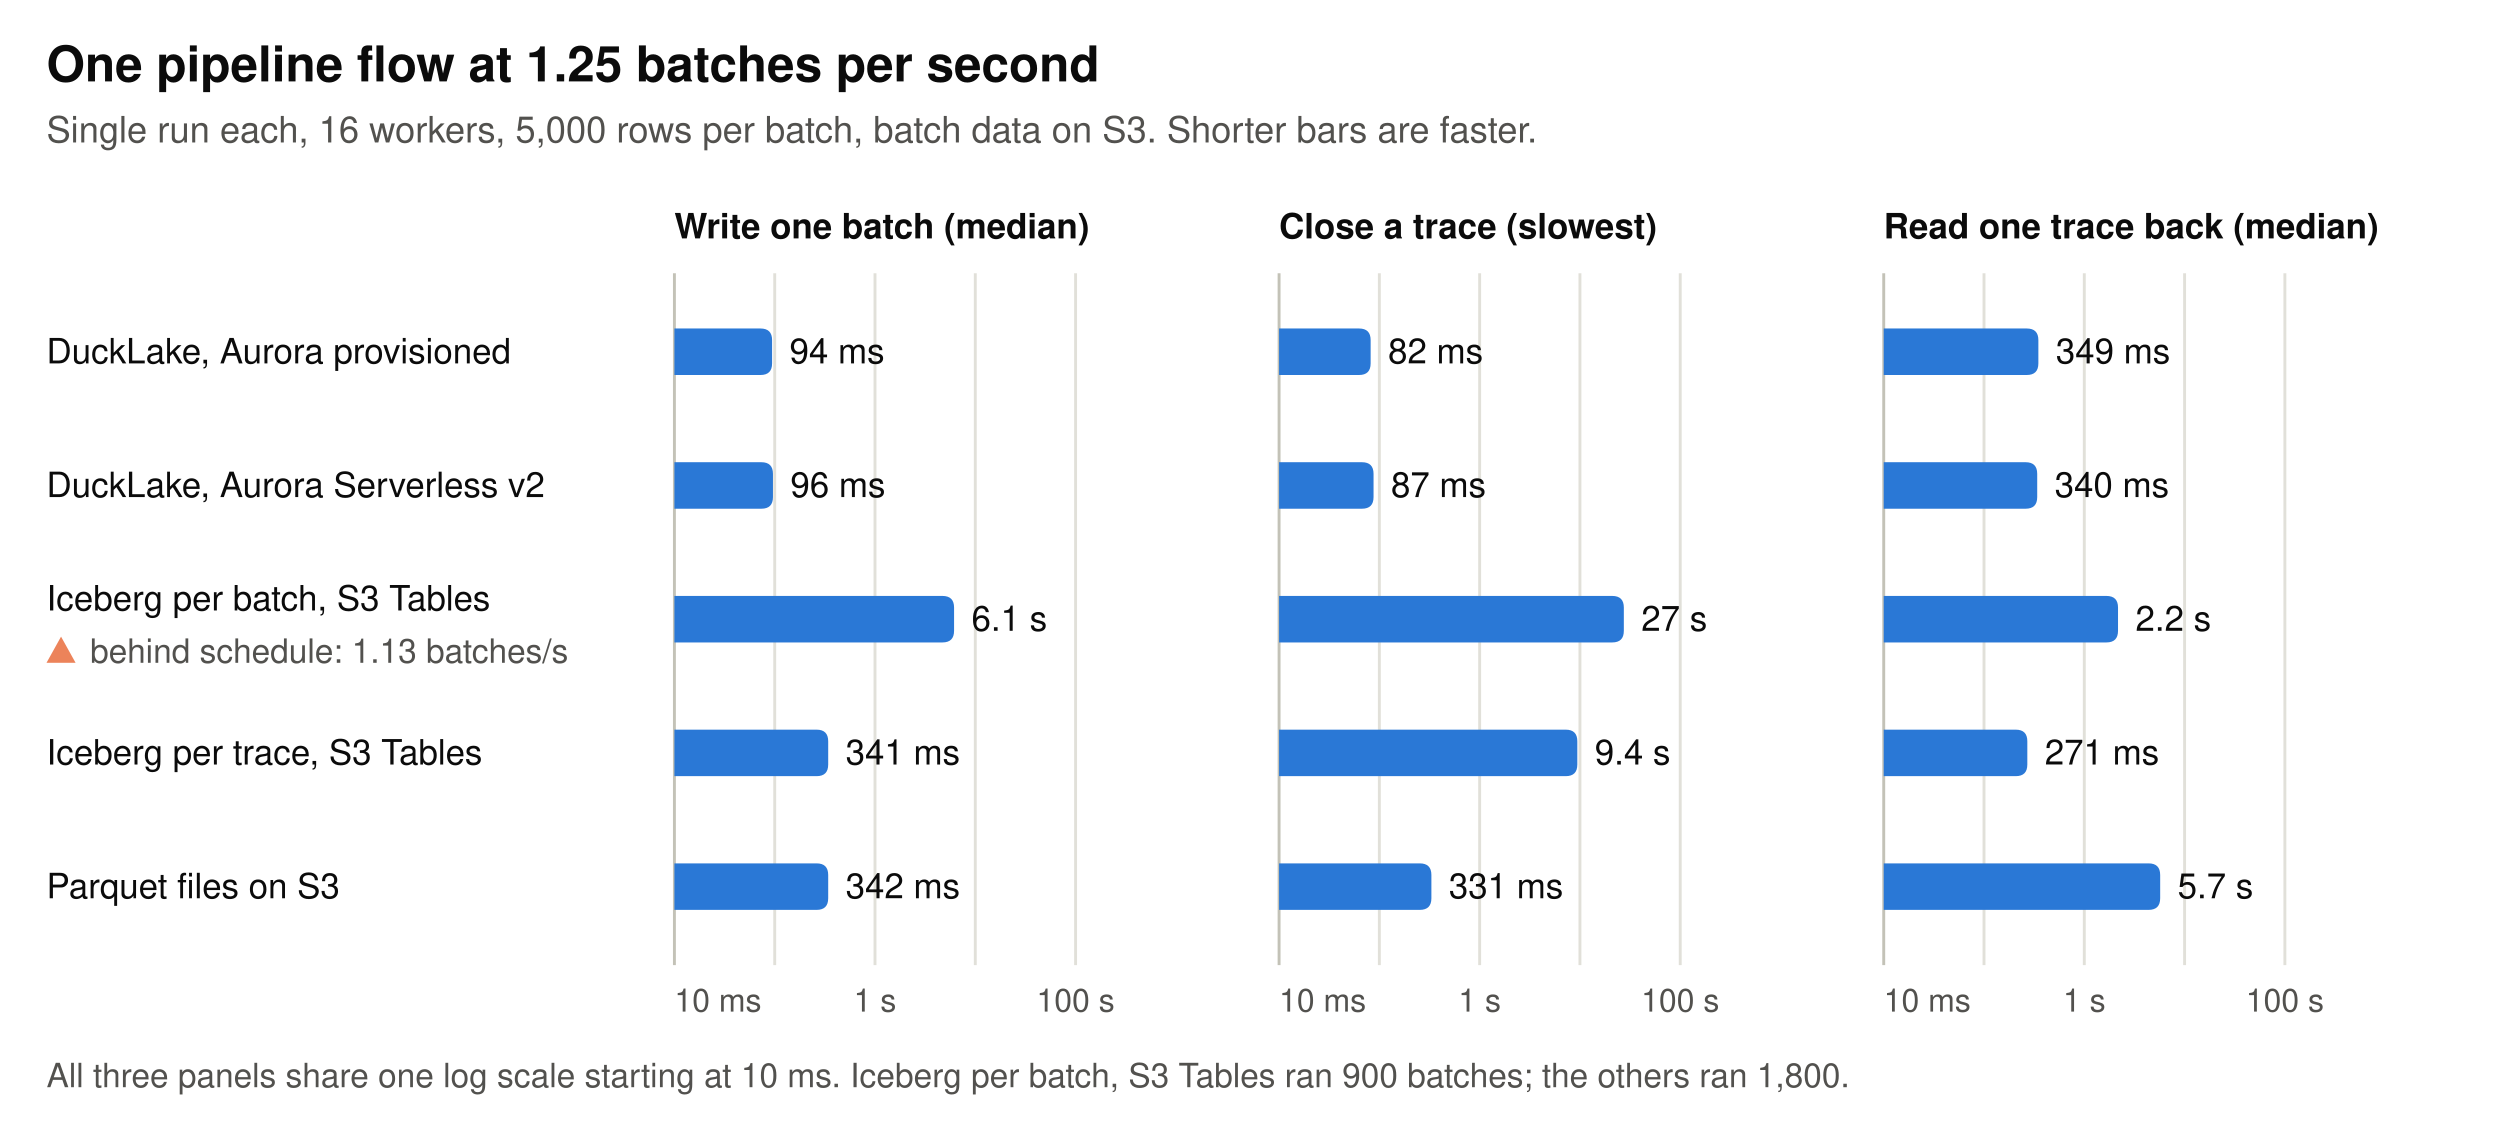
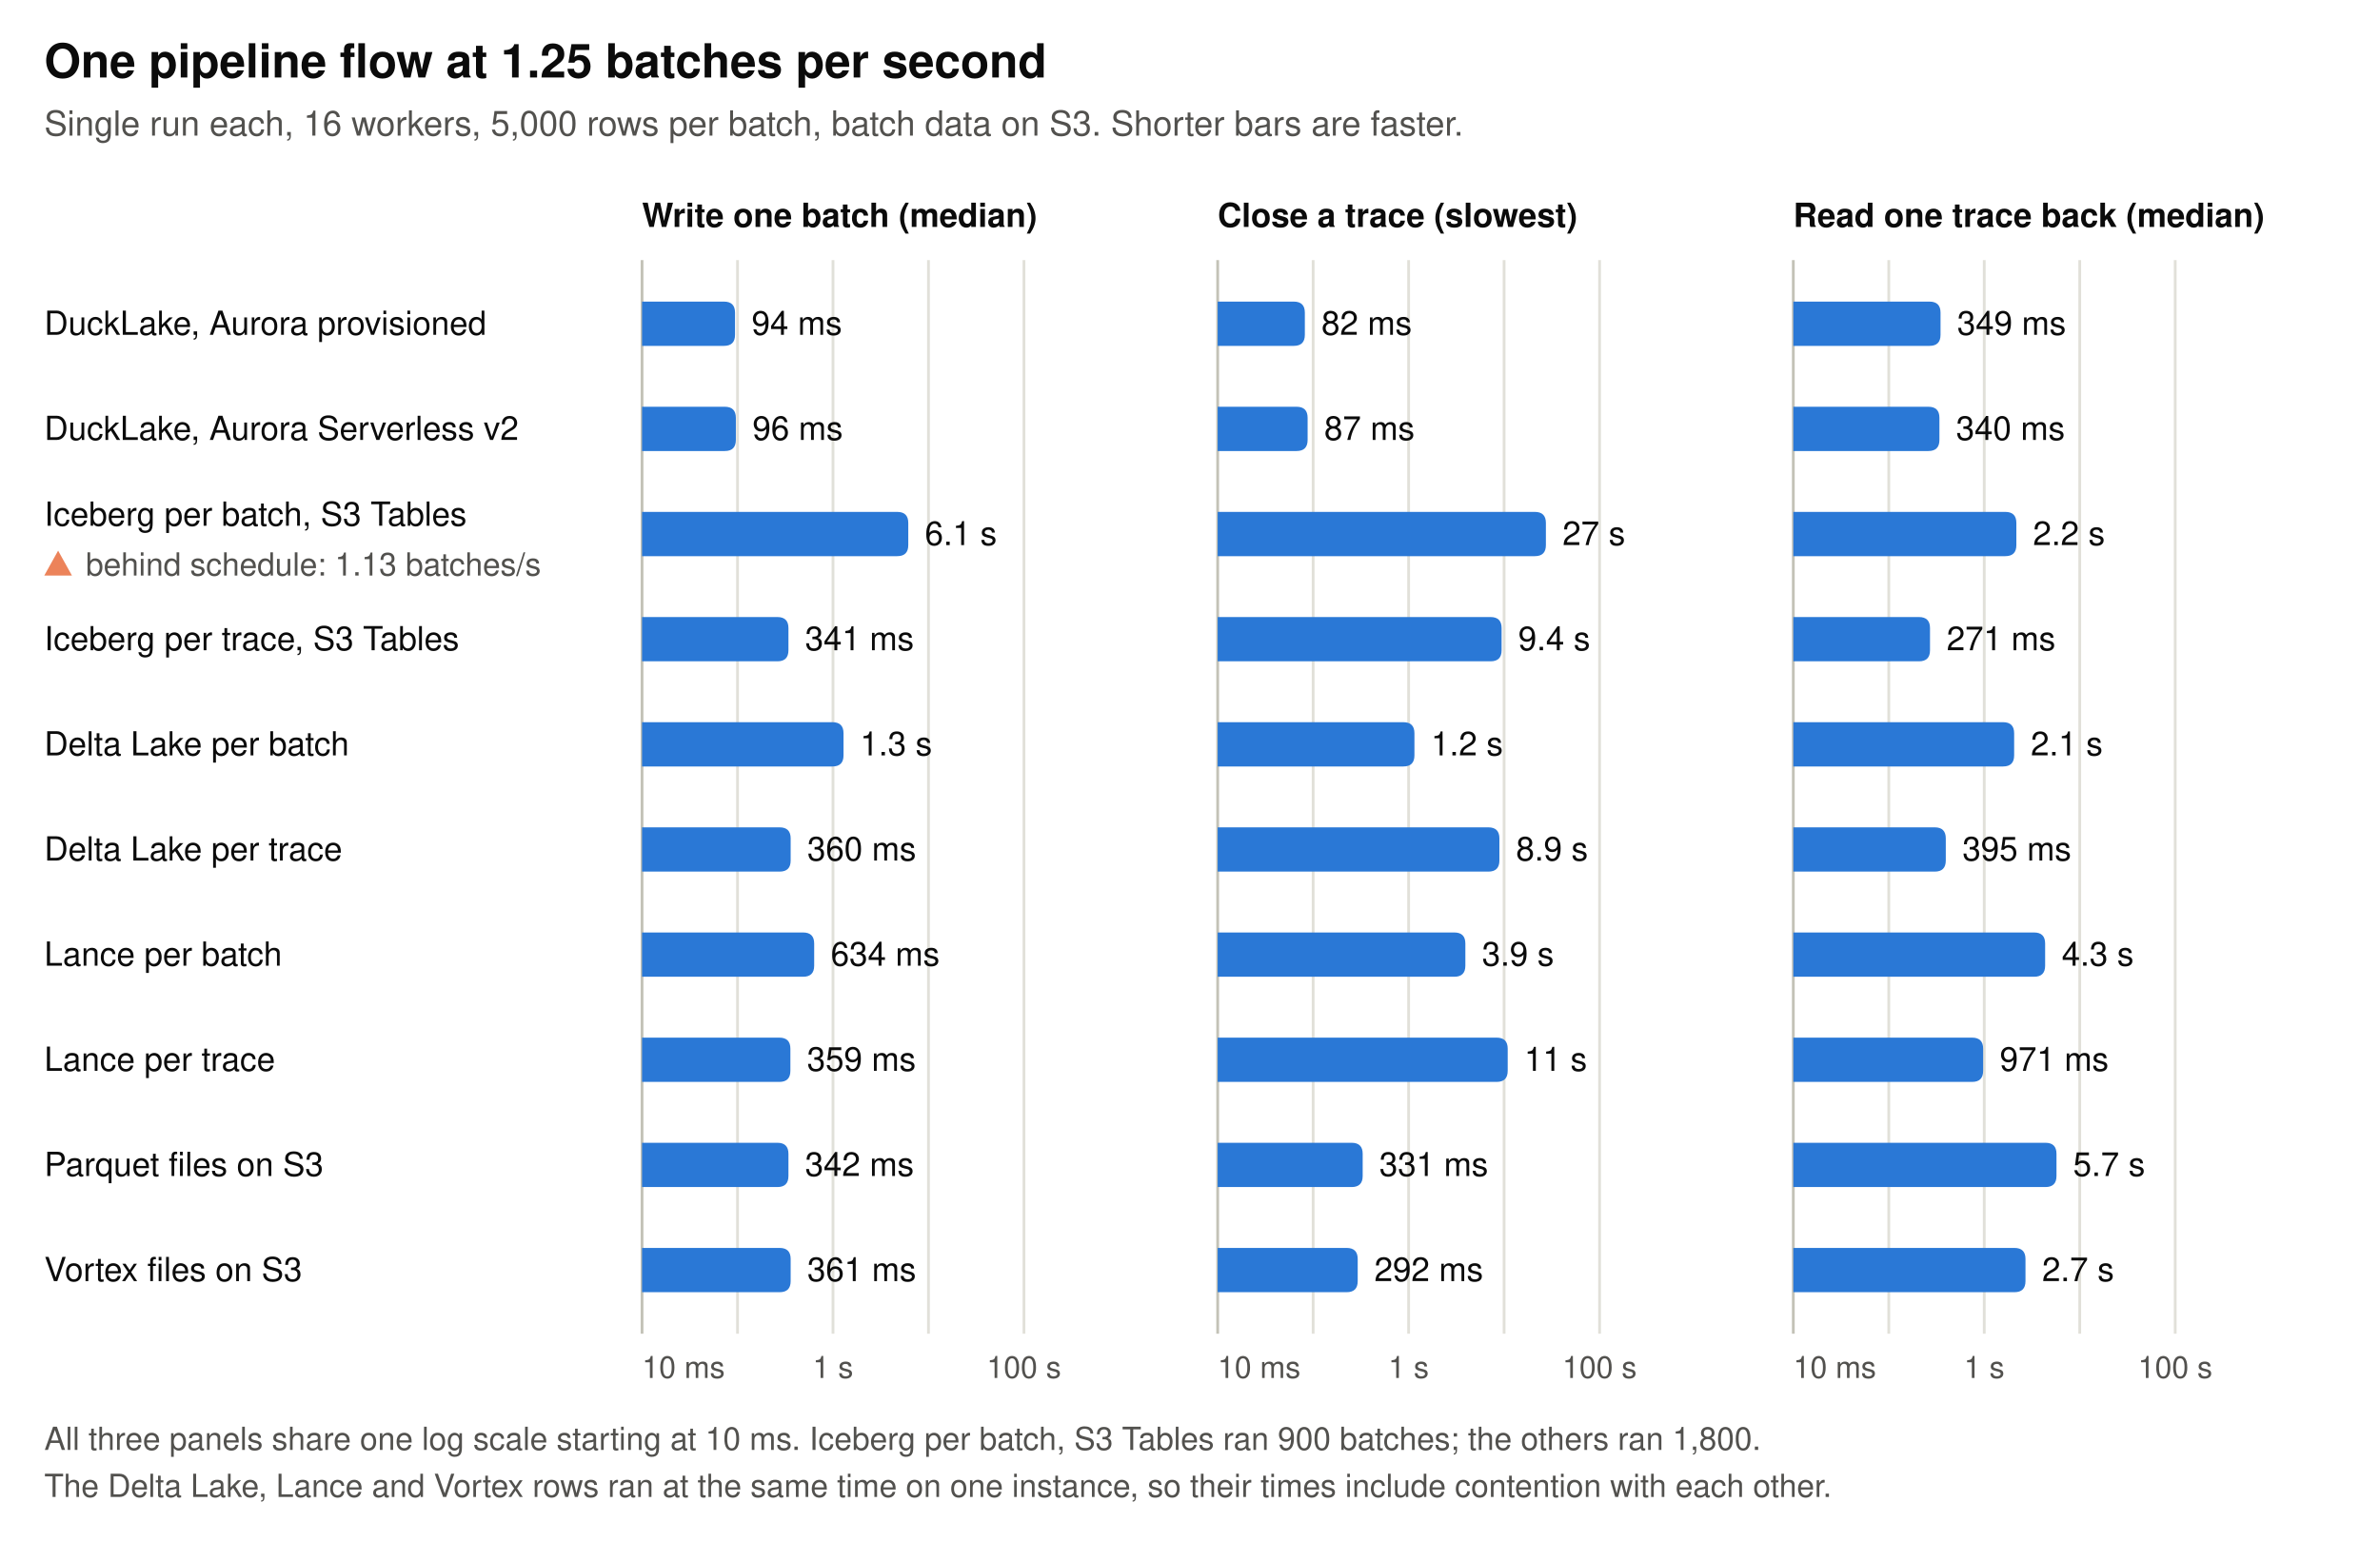
- <svg xmlns="http://www.w3.org/2000/svg" viewBox="0 0 860 390" role="img" aria-labelledby="chart-title chart-desc" font-family="system-ui, -apple-system, 'Segoe UI', Helvetica, Arial, sans-serif">
+ <svg xmlns="http://www.w3.org/2000/svg" viewBox="0 0 860 557" role="img" aria-labelledby="chart-title chart-desc" font-family="system-ui, -apple-system, 'Segoe UI', Helvetica, Arial, sans-serif">
  <text x="16.0" y="28.0" font-size="17" fill="#0b0b0b" text-anchor="start" font-weight="600">One pipeline flow at 1.25 batches per second</text>
  <text x="16.0" y="49.0" font-size="12.5" fill="#52514e" text-anchor="start">Single run each, 16 workers, 5,000 rows per batch, batch data on S3. Shorter bars are faster.</text>
-   <text x="16.0" y="125.0" font-size="12" fill="#0b0b0b" text-anchor="start">DuckLake, Aurora provisioned</text>
-   <text x="16.0" y="171.0" font-size="12" fill="#0b0b0b" text-anchor="start">DuckLake, Aurora Serverless v2</text>
-   <text x="16.0" y="210.0" font-size="12" fill="#0b0b0b" text-anchor="start">Iceberg per batch, S3 Tables</text>
-   <path d="M16 228.0 l5 -9 l5 9 Z" fill="#ec835a" />
-   <text x="31.0" y="228.0" font-size="11.5" fill="#52514e" text-anchor="start">behind schedule: 1.13 batches/s</text>
-   <text x="16.0" y="263.0" font-size="12" fill="#0b0b0b" text-anchor="start">Iceberg per trace, S3 Tables</text>
-   <text x="16.0" y="309.0" font-size="12" fill="#0b0b0b" text-anchor="start">Parquet files on S3</text>
+   <text x="16.0" y="121.0" font-size="12" fill="#0b0b0b" text-anchor="start">DuckLake, Aurora provisioned</text>
+   <text x="16.0" y="159.0" font-size="12" fill="#0b0b0b" text-anchor="start">DuckLake, Aurora Serverless v2</text>
+   <text x="16.0" y="190.0" font-size="12" fill="#0b0b0b" text-anchor="start">Iceberg per batch, S3 Tables</text>
+   <path d="M16 208.0 l5 -9 l5 9 Z" fill="#ec835a" />
+   <text x="31.0" y="208.0" font-size="11.5" fill="#52514e" text-anchor="start">behind schedule: 1.13 batches/s</text>
+   <text x="16.0" y="235.0" font-size="12" fill="#0b0b0b" text-anchor="start">Iceberg per trace, S3 Tables</text>
+   <text x="16.0" y="273.0" font-size="12" fill="#0b0b0b" text-anchor="start">Delta Lake per batch</text>
+   <text x="16.0" y="311.0" font-size="12" fill="#0b0b0b" text-anchor="start">Delta Lake per trace</text>
+   <text x="16.0" y="349.0" font-size="12" fill="#0b0b0b" text-anchor="start">Lance per batch</text>
+   <text x="16.0" y="387.0" font-size="12" fill="#0b0b0b" text-anchor="start">Lance per trace</text>
+   <text x="16.0" y="425.0" font-size="12" fill="#0b0b0b" text-anchor="start">Parquet files on S3</text>
+   <text x="16.0" y="463.0" font-size="12" fill="#0b0b0b" text-anchor="start">Vortex files on S3</text>
  <text x="232.0" y="82.0" font-size="12" fill="#0b0b0b" text-anchor="start" font-weight="600">Write one batch (median)</text>
-   <line x1="232.0" x2="232.0" y1="94" y2="332" stroke="#c3c2b7" />
-   <text x="232.0" y="348.0" font-size="11" fill="#52514e" text-anchor="start">10 ms</text>
-   <line x1="266.5" x2="266.5" y1="94" y2="332" stroke="#e1e0d9" />
-   <line x1="301.0" x2="301.0" y1="94" y2="332" stroke="#e1e0d9" />
-   <text x="301.0" y="348.0" font-size="11" fill="#52514e" text-anchor="middle">1 s</text>
-   <line x1="335.5" x2="335.5" y1="94" y2="332" stroke="#e1e0d9" />
-   <line x1="370.0" x2="370.0" y1="94" y2="332" stroke="#e1e0d9" />
-   <text x="370.0" y="348.0" font-size="11" fill="#52514e" text-anchor="middle">100 s</text>
-   <path class="bar" data-ms="93.9" data-length="33.6" fill="#2a78d6" d="M232 113.0 H261.6 Q265.6 113.0 265.6 117.0 V125.0 Q265.6 129.0 261.6 129.0 H232 Z" />
-   <text x="271.6" y="125.0" font-size="12" fill="#0b0b0b" text-anchor="start">94 ms</text>
-   <path class="bar" data-ms="96.3" data-length="33.9" fill="#2a78d6" d="M232 159.0 H261.9 Q265.9 159.0 265.9 163.0 V171.0 Q265.9 175.0 261.9 175.0 H232 Z" />
-   <text x="271.9" y="171.0" font-size="12" fill="#0b0b0b" text-anchor="start">96 ms</text>
-   <path class="bar" data-ms="6132.9" data-length="96.2" fill="#2a78d6" d="M232 205.0 H324.2 Q328.2 205.0 328.2 209.0 V217.0 Q328.2 221.0 324.2 221.0 H232 Z" />
-   <text x="334.2" y="217.0" font-size="12" fill="#0b0b0b" text-anchor="start">6.1 s</text>
-   <path class="bar" data-ms="340.6" data-length="52.9" fill="#2a78d6" d="M232 251.0 H280.9 Q284.9 251.0 284.9 255.0 V263.0 Q284.9 267.0 280.9 267.0 H232 Z" />
-   <text x="290.9" y="263.0" font-size="12" fill="#0b0b0b" text-anchor="start">341 ms</text>
-   <path class="bar" data-ms="342.5" data-length="52.9" fill="#2a78d6" d="M232 297.0 H280.9 Q284.9 297.0 284.9 301.0 V309.0 Q284.9 313.0 280.9 313.0 H232 Z" />
-   <text x="290.9" y="309.0" font-size="12" fill="#0b0b0b" text-anchor="start">342 ms</text>
+   <line x1="232.0" x2="232.0" y1="94" y2="482" stroke="#c3c2b7" />
+   <text x="232.0" y="498.0" font-size="11" fill="#52514e" text-anchor="start">10 ms</text>
+   <line x1="266.5" x2="266.5" y1="94" y2="482" stroke="#e1e0d9" />
+   <line x1="301.0" x2="301.0" y1="94" y2="482" stroke="#e1e0d9" />
+   <text x="301.0" y="498.0" font-size="11" fill="#52514e" text-anchor="middle">1 s</text>
+   <line x1="335.5" x2="335.5" y1="94" y2="482" stroke="#e1e0d9" />
+   <line x1="370.0" x2="370.0" y1="94" y2="482" stroke="#e1e0d9" />
+   <text x="370.0" y="498.0" font-size="11" fill="#52514e" text-anchor="middle">100 s</text>
+   <path class="bar" data-ms="93.9" data-length="33.6" fill="#2a78d6" d="M232 109.0 H261.6 Q265.6 109.0 265.6 113.0 V121.0 Q265.6 125.0 261.6 125.0 H232 Z" />
+   <text x="271.6" y="121.0" font-size="12" fill="#0b0b0b" text-anchor="start">94 ms</text>
+   <path class="bar" data-ms="96.3" data-length="33.9" fill="#2a78d6" d="M232 147.0 H261.9 Q265.9 147.0 265.9 151.0 V159.0 Q265.9 163.0 261.9 163.0 H232 Z" />
+   <text x="271.9" y="159.0" font-size="12" fill="#0b0b0b" text-anchor="start">96 ms</text>
+   <path class="bar" data-ms="6132.9" data-length="96.2" fill="#2a78d6" d="M232 185.0 H324.2 Q328.2 185.0 328.2 189.0 V197.0 Q328.2 201.0 324.2 201.0 H232 Z" />
+   <text x="334.2" y="197.0" font-size="12" fill="#0b0b0b" text-anchor="start">6.1 s</text>
+   <path class="bar" data-ms="340.6" data-length="52.9" fill="#2a78d6" d="M232 223.0 H280.9 Q284.9 223.0 284.9 227.0 V235.0 Q284.9 239.0 280.9 239.0 H232 Z" />
+   <text x="290.9" y="235.0" font-size="12" fill="#0b0b0b" text-anchor="start">341 ms</text>
+   <path class="bar" data-ms="1285.2" data-length="72.8" fill="#2a78d6" d="M232 261.0 H300.8 Q304.8 261.0 304.8 265.0 V273.0 Q304.8 277.0 300.8 277.0 H232 Z" />
+   <text x="310.8" y="273.0" font-size="12" fill="#0b0b0b" text-anchor="start">1.3 s</text>
+   <path class="bar" data-ms="360.0" data-length="53.7" fill="#2a78d6" d="M232 299.0 H281.7 Q285.7 299.0 285.7 303.0 V311.0 Q285.7 315.0 281.7 315.0 H232 Z" />
+   <text x="291.7" y="311.0" font-size="12" fill="#0b0b0b" text-anchor="start">360 ms</text>
+   <path class="bar" data-ms="633.7" data-length="62.2" fill="#2a78d6" d="M232 337.0 H290.2 Q294.2 337.0 294.2 341.0 V349.0 Q294.2 353.0 290.2 353.0 H232 Z" />
+   <text x="300.2" y="349.0" font-size="12" fill="#0b0b0b" text-anchor="start">634 ms</text>
+   <path class="bar" data-ms="358.8" data-length="53.6" fill="#2a78d6" d="M232 375.0 H281.6 Q285.6 375.0 285.6 379.0 V387.0 Q285.6 391.0 281.6 391.0 H232 Z" />
+   <text x="291.6" y="387.0" font-size="12" fill="#0b0b0b" text-anchor="start">359 ms</text>
+   <path class="bar" data-ms="342.5" data-length="52.9" fill="#2a78d6" d="M232 413.0 H280.9 Q284.9 413.0 284.9 417.0 V425.0 Q284.9 429.0 280.9 429.0 H232 Z" />
+   <text x="290.9" y="425.0" font-size="12" fill="#0b0b0b" text-anchor="start">342 ms</text>
+   <path class="bar" data-ms="361.1" data-length="53.7" fill="#2a78d6" d="M232 451.0 H281.7 Q285.7 451.0 285.7 455.0 V463.0 Q285.7 467.0 281.7 467.0 H232 Z" />
+   <text x="291.7" y="463.0" font-size="12" fill="#0b0b0b" text-anchor="start">361 ms</text>
  <text x="440.0" y="82.0" font-size="12" fill="#0b0b0b" text-anchor="start" font-weight="600">Close a trace (slowest)</text>
-   <line x1="440.0" x2="440.0" y1="94" y2="332" stroke="#c3c2b7" />
-   <text x="440.0" y="348.0" font-size="11" fill="#52514e" text-anchor="start">10 ms</text>
-   <line x1="474.5" x2="474.5" y1="94" y2="332" stroke="#e1e0d9" />
-   <line x1="509.0" x2="509.0" y1="94" y2="332" stroke="#e1e0d9" />
-   <text x="509.0" y="348.0" font-size="11" fill="#52514e" text-anchor="middle">1 s</text>
-   <line x1="543.5" x2="543.5" y1="94" y2="332" stroke="#e1e0d9" />
-   <line x1="578.0" x2="578.0" y1="94" y2="332" stroke="#e1e0d9" />
-   <text x="578.0" y="348.0" font-size="11" fill="#52514e" text-anchor="middle">100 s</text>
-   <path class="bar" data-ms="81.9" data-length="31.5" fill="#2a78d6" d="M440 113.0 H467.5 Q471.5 113.0 471.5 117.0 V125.0 Q471.5 129.0 467.5 129.0 H440 Z" />
-   <text x="477.5" y="125.0" font-size="12" fill="#0b0b0b" text-anchor="start">82 ms</text>
-   <path class="bar" data-ms="87.3" data-length="32.5" fill="#2a78d6" d="M440 159.0 H468.5 Q472.5 159.0 472.5 163.0 V171.0 Q472.5 175.0 468.5 175.0 H440 Z" />
-   <text x="478.5" y="171.0" font-size="12" fill="#0b0b0b" text-anchor="start">87 ms</text>
-   <path class="bar" data-ms="27367.5" data-length="118.6" fill="#2a78d6" d="M440 205.0 H554.6 Q558.6 205.0 558.6 209.0 V217.0 Q558.6 221.0 554.6 221.0 H440 Z" />
-   <text x="564.6" y="217.0" font-size="12" fill="#0b0b0b" text-anchor="start">27 s</text>
-   <path class="bar" data-ms="9406.7" data-length="102.6" fill="#2a78d6" d="M440 251.0 H538.6 Q542.6 251.0 542.6 255.0 V263.0 Q542.6 267.0 538.6 267.0 H440 Z" />
-   <text x="548.6" y="263.0" font-size="12" fill="#0b0b0b" text-anchor="start">9.4 s</text>
-   <path class="bar" data-ms="331.1" data-length="52.4" fill="#2a78d6" d="M440 297.0 H488.4 Q492.4 297.0 492.4 301.0 V309.0 Q492.4 313.0 488.4 313.0 H440 Z" />
-   <text x="498.4" y="309.0" font-size="12" fill="#0b0b0b" text-anchor="start">331 ms</text>
+   <line x1="440.0" x2="440.0" y1="94" y2="482" stroke="#c3c2b7" />
+   <text x="440.0" y="498.0" font-size="11" fill="#52514e" text-anchor="start">10 ms</text>
+   <line x1="474.5" x2="474.5" y1="94" y2="482" stroke="#e1e0d9" />
+   <line x1="509.0" x2="509.0" y1="94" y2="482" stroke="#e1e0d9" />
+   <text x="509.0" y="498.0" font-size="11" fill="#52514e" text-anchor="middle">1 s</text>
+   <line x1="543.5" x2="543.5" y1="94" y2="482" stroke="#e1e0d9" />
+   <line x1="578.0" x2="578.0" y1="94" y2="482" stroke="#e1e0d9" />
+   <text x="578.0" y="498.0" font-size="11" fill="#52514e" text-anchor="middle">100 s</text>
+   <path class="bar" data-ms="81.9" data-length="31.5" fill="#2a78d6" d="M440 109.0 H467.5 Q471.5 109.0 471.5 113.0 V121.0 Q471.5 125.0 467.5 125.0 H440 Z" />
+   <text x="477.5" y="121.0" font-size="12" fill="#0b0b0b" text-anchor="start">82 ms</text>
+   <path class="bar" data-ms="87.3" data-length="32.5" fill="#2a78d6" d="M440 147.0 H468.5 Q472.5 147.0 472.5 151.0 V159.0 Q472.5 163.0 468.5 163.0 H440 Z" />
+   <text x="478.5" y="159.0" font-size="12" fill="#0b0b0b" text-anchor="start">87 ms</text>
+   <path class="bar" data-ms="27367.5" data-length="118.6" fill="#2a78d6" d="M440 185.0 H554.6 Q558.6 185.0 558.6 189.0 V197.0 Q558.6 201.0 554.6 201.0 H440 Z" />
+   <text x="564.6" y="197.0" font-size="12" fill="#0b0b0b" text-anchor="start">27 s</text>
+   <path class="bar" data-ms="9406.7" data-length="102.6" fill="#2a78d6" d="M440 223.0 H538.6 Q542.6 223.0 542.6 227.0 V235.0 Q542.6 239.0 538.6 239.0 H440 Z" />
+   <text x="548.6" y="235.0" font-size="12" fill="#0b0b0b" text-anchor="start">9.4 s</text>
+   <path class="bar" data-ms="1151.4" data-length="71.1" fill="#2a78d6" d="M440 261.0 H507.1 Q511.1 261.0 511.1 265.0 V273.0 Q511.1 277.0 507.1 277.0 H440 Z" />
+   <text x="517.1" y="273.0" font-size="12" fill="#0b0b0b" text-anchor="start">1.2 s</text>
+   <path class="bar" data-ms="8933.2" data-length="101.8" fill="#2a78d6" d="M440 299.0 H537.8 Q541.8 299.0 541.8 303.0 V311.0 Q541.8 315.0 537.8 315.0 H440 Z" />
+   <text x="547.8" y="311.0" font-size="12" fill="#0b0b0b" text-anchor="start">8.9 s</text>
+   <path class="bar" data-ms="3928.4" data-length="89.5" fill="#2a78d6" d="M440 337.0 H525.5 Q529.5 337.0 529.5 341.0 V349.0 Q529.5 353.0 525.5 353.0 H440 Z" />
+   <text x="535.5" y="349.0" font-size="12" fill="#0b0b0b" text-anchor="start">3.9 s</text>
+   <path class="bar" data-ms="10872.3" data-length="104.8" fill="#2a78d6" d="M440 375.0 H540.8 Q544.8 375.0 544.8 379.0 V387.0 Q544.8 391.0 540.8 391.0 H440 Z" />
+   <text x="550.8" y="387.0" font-size="12" fill="#0b0b0b" text-anchor="start">11 s</text>
+   <path class="bar" data-ms="331.1" data-length="52.4" fill="#2a78d6" d="M440 413.0 H488.4 Q492.4 413.0 492.4 417.0 V425.0 Q492.4 429.0 488.4 429.0 H440 Z" />
+   <text x="498.4" y="425.0" font-size="12" fill="#0b0b0b" text-anchor="start">331 ms</text>
+   <path class="bar" data-ms="292.2" data-length="50.6" fill="#2a78d6" d="M440 451.0 H486.6 Q490.6 451.0 490.6 455.0 V463.0 Q490.6 467.0 486.6 467.0 H440 Z" />
+   <text x="496.6" y="463.0" font-size="12" fill="#0b0b0b" text-anchor="start">292 ms</text>
  <text x="648.0" y="82.0" font-size="12" fill="#0b0b0b" text-anchor="start" font-weight="600">Read one trace back (median)</text>
-   <line x1="648.0" x2="648.0" y1="94" y2="332" stroke="#c3c2b7" />
-   <text x="648.0" y="348.0" font-size="11" fill="#52514e" text-anchor="start">10 ms</text>
-   <line x1="682.5" x2="682.5" y1="94" y2="332" stroke="#e1e0d9" />
-   <line x1="717.0" x2="717.0" y1="94" y2="332" stroke="#e1e0d9" />
-   <text x="717.0" y="348.0" font-size="11" fill="#52514e" text-anchor="middle">1 s</text>
-   <line x1="751.5" x2="751.5" y1="94" y2="332" stroke="#e1e0d9" />
-   <line x1="786.0" x2="786.0" y1="94" y2="332" stroke="#e1e0d9" />
-   <text x="786.0" y="348.0" font-size="11" fill="#52514e" text-anchor="middle">100 s</text>
-   <path class="bar" data-ms="349.0" data-length="53.2" fill="#2a78d6" d="M648 113.0 H697.2 Q701.2 113.0 701.2 117.0 V125.0 Q701.2 129.0 697.2 129.0 H648 Z" />
-   <text x="707.2" y="125.0" font-size="12" fill="#0b0b0b" text-anchor="start">349 ms</text>
-   <path class="bar" data-ms="339.8" data-length="52.8" fill="#2a78d6" d="M648 159.0 H696.8 Q700.8 159.0 700.8 163.0 V171.0 Q700.8 175.0 696.8 175.0 H648 Z" />
-   <text x="706.8" y="171.0" font-size="12" fill="#0b0b0b" text-anchor="start">340 ms</text>
-   <path class="bar" data-ms="2167.4" data-length="80.6" fill="#2a78d6" d="M648 205.0 H724.6 Q728.6 205.0 728.6 209.0 V217.0 Q728.6 221.0 724.6 221.0 H648 Z" />
-   <text x="734.6" y="217.0" font-size="12" fill="#0b0b0b" text-anchor="start">2.2 s</text>
-   <path class="bar" data-ms="270.5" data-length="49.4" fill="#2a78d6" d="M648 251.0 H693.4 Q697.4 251.0 697.4 255.0 V263.0 Q697.4 267.0 693.4 267.0 H648 Z" />
-   <text x="703.4" y="263.0" font-size="12" fill="#0b0b0b" text-anchor="start">271 ms</text>
-   <path class="bar" data-ms="5724.4" data-length="95.1" fill="#2a78d6" d="M648 297.0 H739.1 Q743.1 297.0 743.1 301.0 V309.0 Q743.1 313.0 739.1 313.0 H648 Z" />
-   <text x="749.1" y="309.0" font-size="12" fill="#0b0b0b" text-anchor="start">5.7 s</text>
-   <text x="16.0" y="374.0" font-size="11.5" fill="#52514e" text-anchor="start">All three panels share one log scale starting at 10 ms. Iceberg per batch, S3 Tables ran 900 batches; the others ran 1,800.</text>
+   <line x1="648.0" x2="648.0" y1="94" y2="482" stroke="#c3c2b7" />
+   <text x="648.0" y="498.0" font-size="11" fill="#52514e" text-anchor="start">10 ms</text>
+   <line x1="682.5" x2="682.5" y1="94" y2="482" stroke="#e1e0d9" />
+   <line x1="717.0" x2="717.0" y1="94" y2="482" stroke="#e1e0d9" />
+   <text x="717.0" y="498.0" font-size="11" fill="#52514e" text-anchor="middle">1 s</text>
+   <line x1="751.5" x2="751.5" y1="94" y2="482" stroke="#e1e0d9" />
+   <line x1="786.0" x2="786.0" y1="94" y2="482" stroke="#e1e0d9" />
+   <text x="786.0" y="498.0" font-size="11" fill="#52514e" text-anchor="middle">100 s</text>
+   <path class="bar" data-ms="349.0" data-length="53.2" fill="#2a78d6" d="M648 109.0 H697.2 Q701.2 109.0 701.2 113.0 V121.0 Q701.2 125.0 697.2 125.0 H648 Z" />
+   <text x="707.2" y="121.0" font-size="12" fill="#0b0b0b" text-anchor="start">349 ms</text>
+   <path class="bar" data-ms="339.8" data-length="52.8" fill="#2a78d6" d="M648 147.0 H696.8 Q700.8 147.0 700.8 151.0 V159.0 Q700.8 163.0 696.8 163.0 H648 Z" />
+   <text x="706.8" y="159.0" font-size="12" fill="#0b0b0b" text-anchor="start">340 ms</text>
+   <path class="bar" data-ms="2167.4" data-length="80.6" fill="#2a78d6" d="M648 185.0 H724.6 Q728.6 185.0 728.6 189.0 V197.0 Q728.6 201.0 724.6 201.0 H648 Z" />
+   <text x="734.6" y="197.0" font-size="12" fill="#0b0b0b" text-anchor="start">2.2 s</text>
+   <path class="bar" data-ms="270.5" data-length="49.4" fill="#2a78d6" d="M648 223.0 H693.4 Q697.4 223.0 697.4 227.0 V235.0 Q697.4 239.0 693.4 239.0 H648 Z" />
+   <text x="703.4" y="235.0" font-size="12" fill="#0b0b0b" text-anchor="start">271 ms</text>
+   <path class="bar" data-ms="2056.9" data-length="79.8" fill="#2a78d6" d="M648 261.0 H723.8 Q727.8 261.0 727.8 265.0 V273.0 Q727.8 277.0 723.8 277.0 H648 Z" />
+   <text x="733.8" y="273.0" font-size="12" fill="#0b0b0b" text-anchor="start">2.1 s</text>
+   <path class="bar" data-ms="395.0" data-length="55.1" fill="#2a78d6" d="M648 299.0 H699.1 Q703.1 299.0 703.1 303.0 V311.0 Q703.1 315.0 699.1 315.0 H648 Z" />
+   <text x="709.1" y="311.0" font-size="12" fill="#0b0b0b" text-anchor="start">395 ms</text>
+   <path class="bar" data-ms="4339.1" data-length="91.0" fill="#2a78d6" d="M648 337.0 H735.0 Q739.0 337.0 739.0 341.0 V349.0 Q739.0 353.0 735.0 353.0 H648 Z" />
+   <text x="745.0" y="349.0" font-size="12" fill="#0b0b0b" text-anchor="start">4.3 s</text>
+   <path class="bar" data-ms="971.0" data-length="68.6" fill="#2a78d6" d="M648 375.0 H712.6 Q716.6 375.0 716.6 379.0 V387.0 Q716.6 391.0 712.6 391.0 H648 Z" />
+   <text x="722.6" y="387.0" font-size="12" fill="#0b0b0b" text-anchor="start">971 ms</text>
+   <path class="bar" data-ms="5724.4" data-length="95.1" fill="#2a78d6" d="M648 413.0 H739.1 Q743.1 413.0 743.1 417.0 V425.0 Q743.1 429.0 739.1 429.0 H648 Z" />
+   <text x="749.1" y="425.0" font-size="12" fill="#0b0b0b" text-anchor="start">5.7 s</text>
+   <path class="bar" data-ms="2711.5" data-length="83.9" fill="#2a78d6" d="M648 451.0 H727.9 Q731.9 451.0 731.9 455.0 V463.0 Q731.9 467.0 727.9 467.0 H648 Z" />
+   <text x="737.9" y="463.0" font-size="12" fill="#0b0b0b" text-anchor="start">2.7 s</text>
+   <text x="16.0" y="524.0" font-size="11.5" fill="#52514e" text-anchor="start" class="note">All three panels share one log scale starting at 10 ms. Iceberg per batch, S3 Tables ran 900 batches; the others ran 1,800.</text>
+   <text x="16.0" y="541.0" font-size="11.5" fill="#52514e" text-anchor="start" class="note">The Delta Lake, Lance and Vortex rows ran at the same time on one instance, so their times include contention with each other.</text>
</svg>
